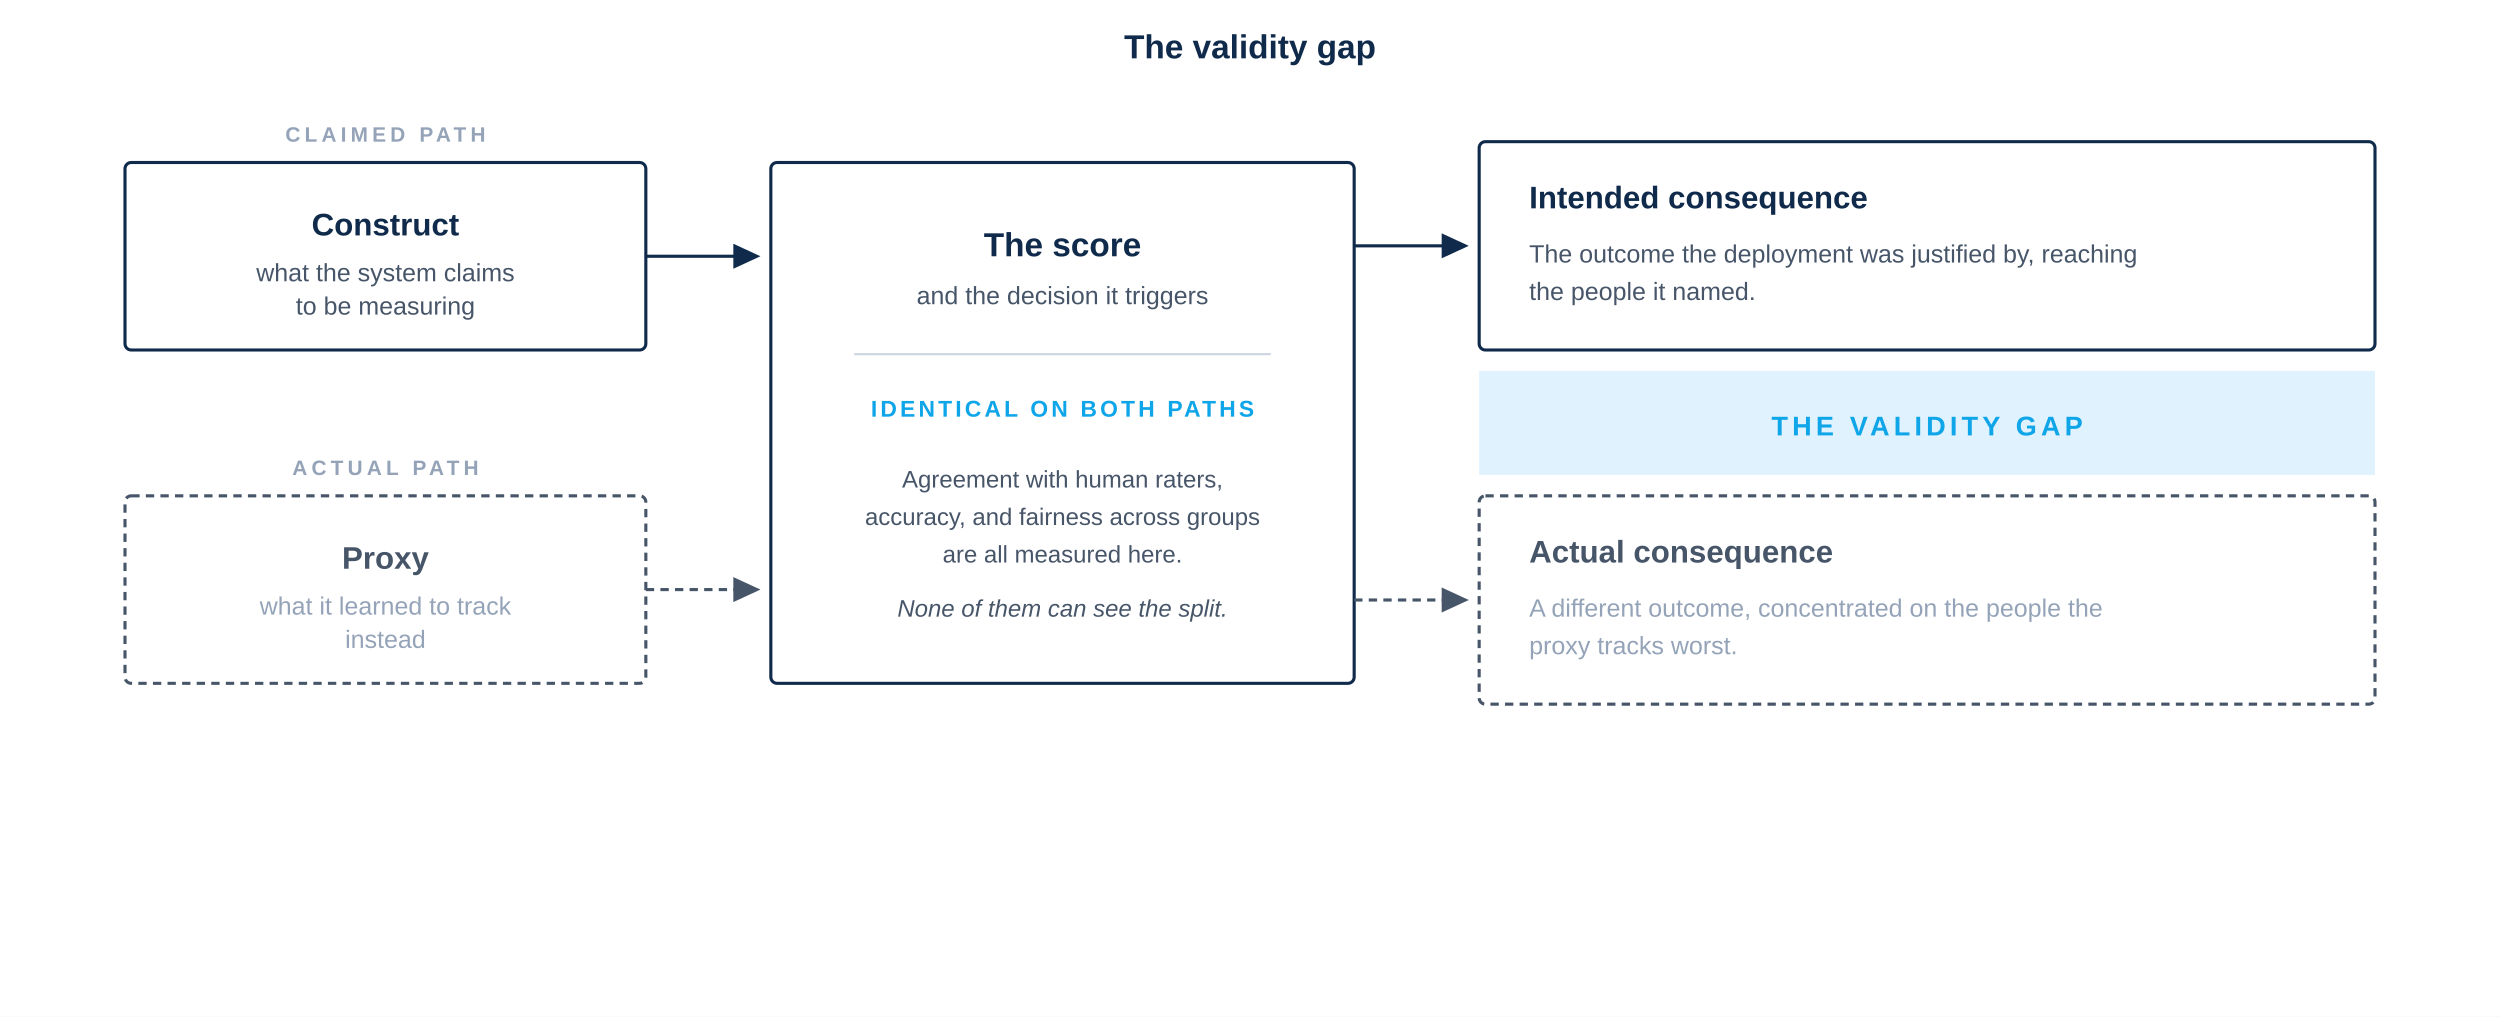
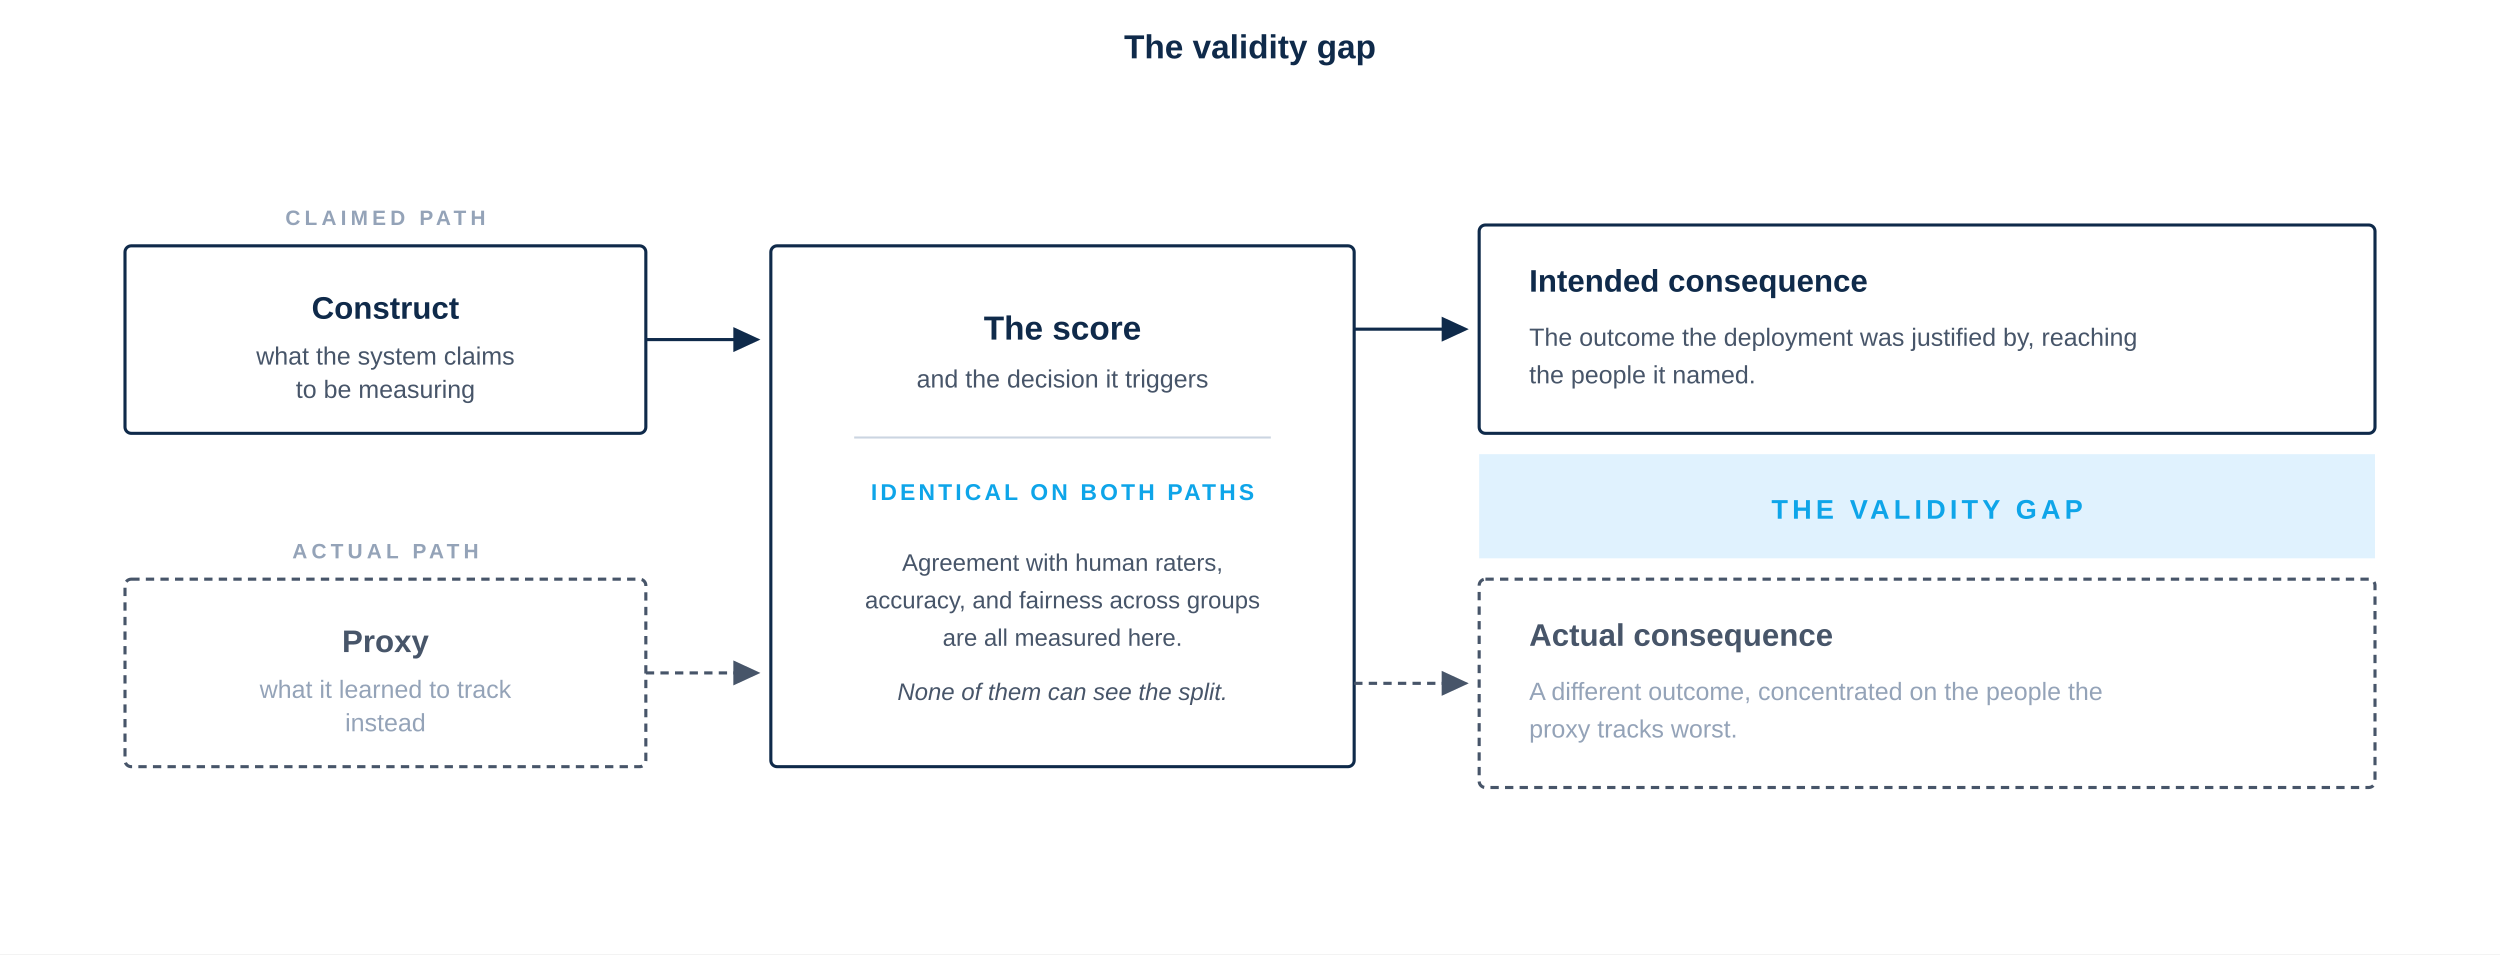
- <svg xmlns="http://www.w3.org/2000/svg" viewBox="0 -110 1200 488" role="img">
-   <rect x="0" y="-110" width="1200" height="488" fill="#FFFFFF" />
+ <svg xmlns="http://www.w3.org/2000/svg" viewBox="0 -110 1200 458" role="img">
+   <rect x="0" y="-110" width="1200" height="458" fill="#FFFFFF" />
  <text x="600" y="-82" font-family="-apple-system, BlinkMacSystemFont, 'Helvetica Neue', Arial, sans-serif" font-size="16" font-weight="700" fill="#0F2A4A" text-anchor="middle">The validity gap</text>
-   <g transform="translate(0, -242)">
+   <g transform="translate(0, -202)">
    <text x="185" y="200" font-family="-apple-system, BlinkMacSystemFont, 'Helvetica Neue', Arial, sans-serif" font-size="10" font-weight="600" letter-spacing="2" fill="#94A3B8" text-anchor="middle">CLAIMED PATH</text>
    <rect x="60" y="210" width="250" height="90" fill="none" stroke="#0F2A4A" stroke-width="1.5" rx="3" />
    <text x="185" y="245" font-family="-apple-system, BlinkMacSystemFont, 'Helvetica Neue', Arial, sans-serif" font-size="15" font-weight="600" fill="#0F2A4A" text-anchor="middle">Construct</text>
    <text x="185" y="267" font-family="-apple-system, BlinkMacSystemFont, 'Helvetica Neue', Arial, sans-serif" font-size="12" fill="#475569" text-anchor="middle">what the system claims</text>
    <text x="185" y="283" font-family="-apple-system, BlinkMacSystemFont, 'Helvetica Neue', Arial, sans-serif" font-size="12" fill="#475569" text-anchor="middle">to be measuring</text>
    <text x="185" y="360" font-family="-apple-system, BlinkMacSystemFont, 'Helvetica Neue', Arial, sans-serif" font-size="10" font-weight="600" letter-spacing="2" fill="#94A3B8" text-anchor="middle">ACTUAL PATH</text>
    <rect x="60" y="370" width="250" height="90" fill="none" stroke="#475569" stroke-width="1.5" stroke-dasharray="4 3" rx="3" />
    <text x="185" y="405" font-family="-apple-system, BlinkMacSystemFont, 'Helvetica Neue', Arial, sans-serif" font-size="15" font-weight="600" fill="#475569" text-anchor="middle">Proxy</text>
    <text x="185" y="427" font-family="-apple-system, BlinkMacSystemFont, 'Helvetica Neue', Arial, sans-serif" font-size="12" fill="#94A3B8" text-anchor="middle">what it learned to track</text>
    <text x="185" y="443" font-family="-apple-system, BlinkMacSystemFont, 'Helvetica Neue', Arial, sans-serif" font-size="12" fill="#94A3B8" text-anchor="middle">instead</text>
    <line x1="310" y1="255" x2="356" y2="255" stroke="#0F2A4A" stroke-width="1.5" />
    <polygon points="352,249 365,255 352,261" fill="#0F2A4A" />
    <line x1="310" y1="415" x2="356" y2="415" stroke="#475569" stroke-width="1.5" stroke-dasharray="4 3" />
    <polygon points="352,409 365,415 352,421" fill="#475569" />
    <rect x="370" y="210" width="280" height="250" fill="none" stroke="#0F2A4A" stroke-width="1.5" rx="3" />
    <text x="510" y="255" font-family="-apple-system, BlinkMacSystemFont, 'Helvetica Neue', Arial, sans-serif" font-size="16" font-weight="600" fill="#0F2A4A" text-anchor="middle">The score</text>
    <text x="510" y="278" font-family="-apple-system, BlinkMacSystemFont, 'Helvetica Neue', Arial, sans-serif" font-size="12" fill="#475569" text-anchor="middle">and the decision it triggers</text>
    <line x1="410" y1="302" x2="610" y2="302" stroke="#CBD5E1" stroke-width="1" />
    <text x="510" y="332" font-family="-apple-system, BlinkMacSystemFont, 'Helvetica Neue', Arial, sans-serif" font-size="11" font-weight="600" letter-spacing="1.5" fill="#0EA5E9" text-anchor="middle">IDENTICAL ON BOTH PATHS</text>
    <text x="510" y="366" font-family="-apple-system, BlinkMacSystemFont, 'Helvetica Neue', Arial, sans-serif" font-size="11.5" fill="#475569" text-anchor="middle">Agreement with human raters,</text>
    <text x="510" y="384" font-family="-apple-system, BlinkMacSystemFont, 'Helvetica Neue', Arial, sans-serif" font-size="11.5" fill="#475569" text-anchor="middle">accuracy, and fairness across groups</text>
    <text x="510" y="402" font-family="-apple-system, BlinkMacSystemFont, 'Helvetica Neue', Arial, sans-serif" font-size="11.5" fill="#475569" text-anchor="middle">are all measured here.</text>
    <text x="510" y="428" font-family="-apple-system, BlinkMacSystemFont, 'Helvetica Neue', Arial, sans-serif" font-size="11.5" font-style="italic" fill="#475569" text-anchor="middle">None of them can see the split.</text>
    <line x1="650" y1="250" x2="696" y2="250" stroke="#0F2A4A" stroke-width="1.5" />
    <polygon points="692,244 705,250 692,256" fill="#0F2A4A" />
    <line x1="650" y1="420" x2="696" y2="420" stroke="#475569" stroke-width="1.5" stroke-dasharray="4 3" />
    <polygon points="692,414 705,420 692,426" fill="#475569" />
    <rect x="710" y="200" width="430" height="100" fill="none" stroke="#0F2A4A" stroke-width="1.5" rx="3" />
    <text x="734" y="232" font-family="-apple-system, BlinkMacSystemFont, 'Helvetica Neue', Arial, sans-serif" font-size="15" font-weight="600" fill="#0F2A4A">Intended consequence</text>
    <text x="734" y="258" font-family="-apple-system, BlinkMacSystemFont, 'Helvetica Neue', Arial, sans-serif" font-size="12" fill="#475569">The outcome the deployment was justified by, reaching</text>
    <text x="734" y="276" font-family="-apple-system, BlinkMacSystemFont, 'Helvetica Neue', Arial, sans-serif" font-size="12" fill="#475569">the people it named.</text>
    <rect x="710" y="310" width="430" height="50" fill="#E0F2FE" />
    <text x="925" y="341" font-family="-apple-system, BlinkMacSystemFont, 'Helvetica Neue', Arial, sans-serif" font-size="13" font-weight="600" letter-spacing="2" fill="#0EA5E9" text-anchor="middle">THE VALIDITY GAP</text>
    <rect x="710" y="370" width="430" height="100" fill="none" stroke="#475569" stroke-width="1.5" stroke-dasharray="4 3" rx="3" />
    <text x="734" y="402" font-family="-apple-system, BlinkMacSystemFont, 'Helvetica Neue', Arial, sans-serif" font-size="15" font-weight="600" fill="#475569">Actual consequence</text>
    <text x="734" y="428" font-family="-apple-system, BlinkMacSystemFont, 'Helvetica Neue', Arial, sans-serif" font-size="12" fill="#94A3B8">A different outcome, concentrated on the people the</text>
    <text x="734" y="446" font-family="-apple-system, BlinkMacSystemFont, 'Helvetica Neue', Arial, sans-serif" font-size="12" fill="#94A3B8">proxy tracks worst.</text>
  </g>
</svg>
